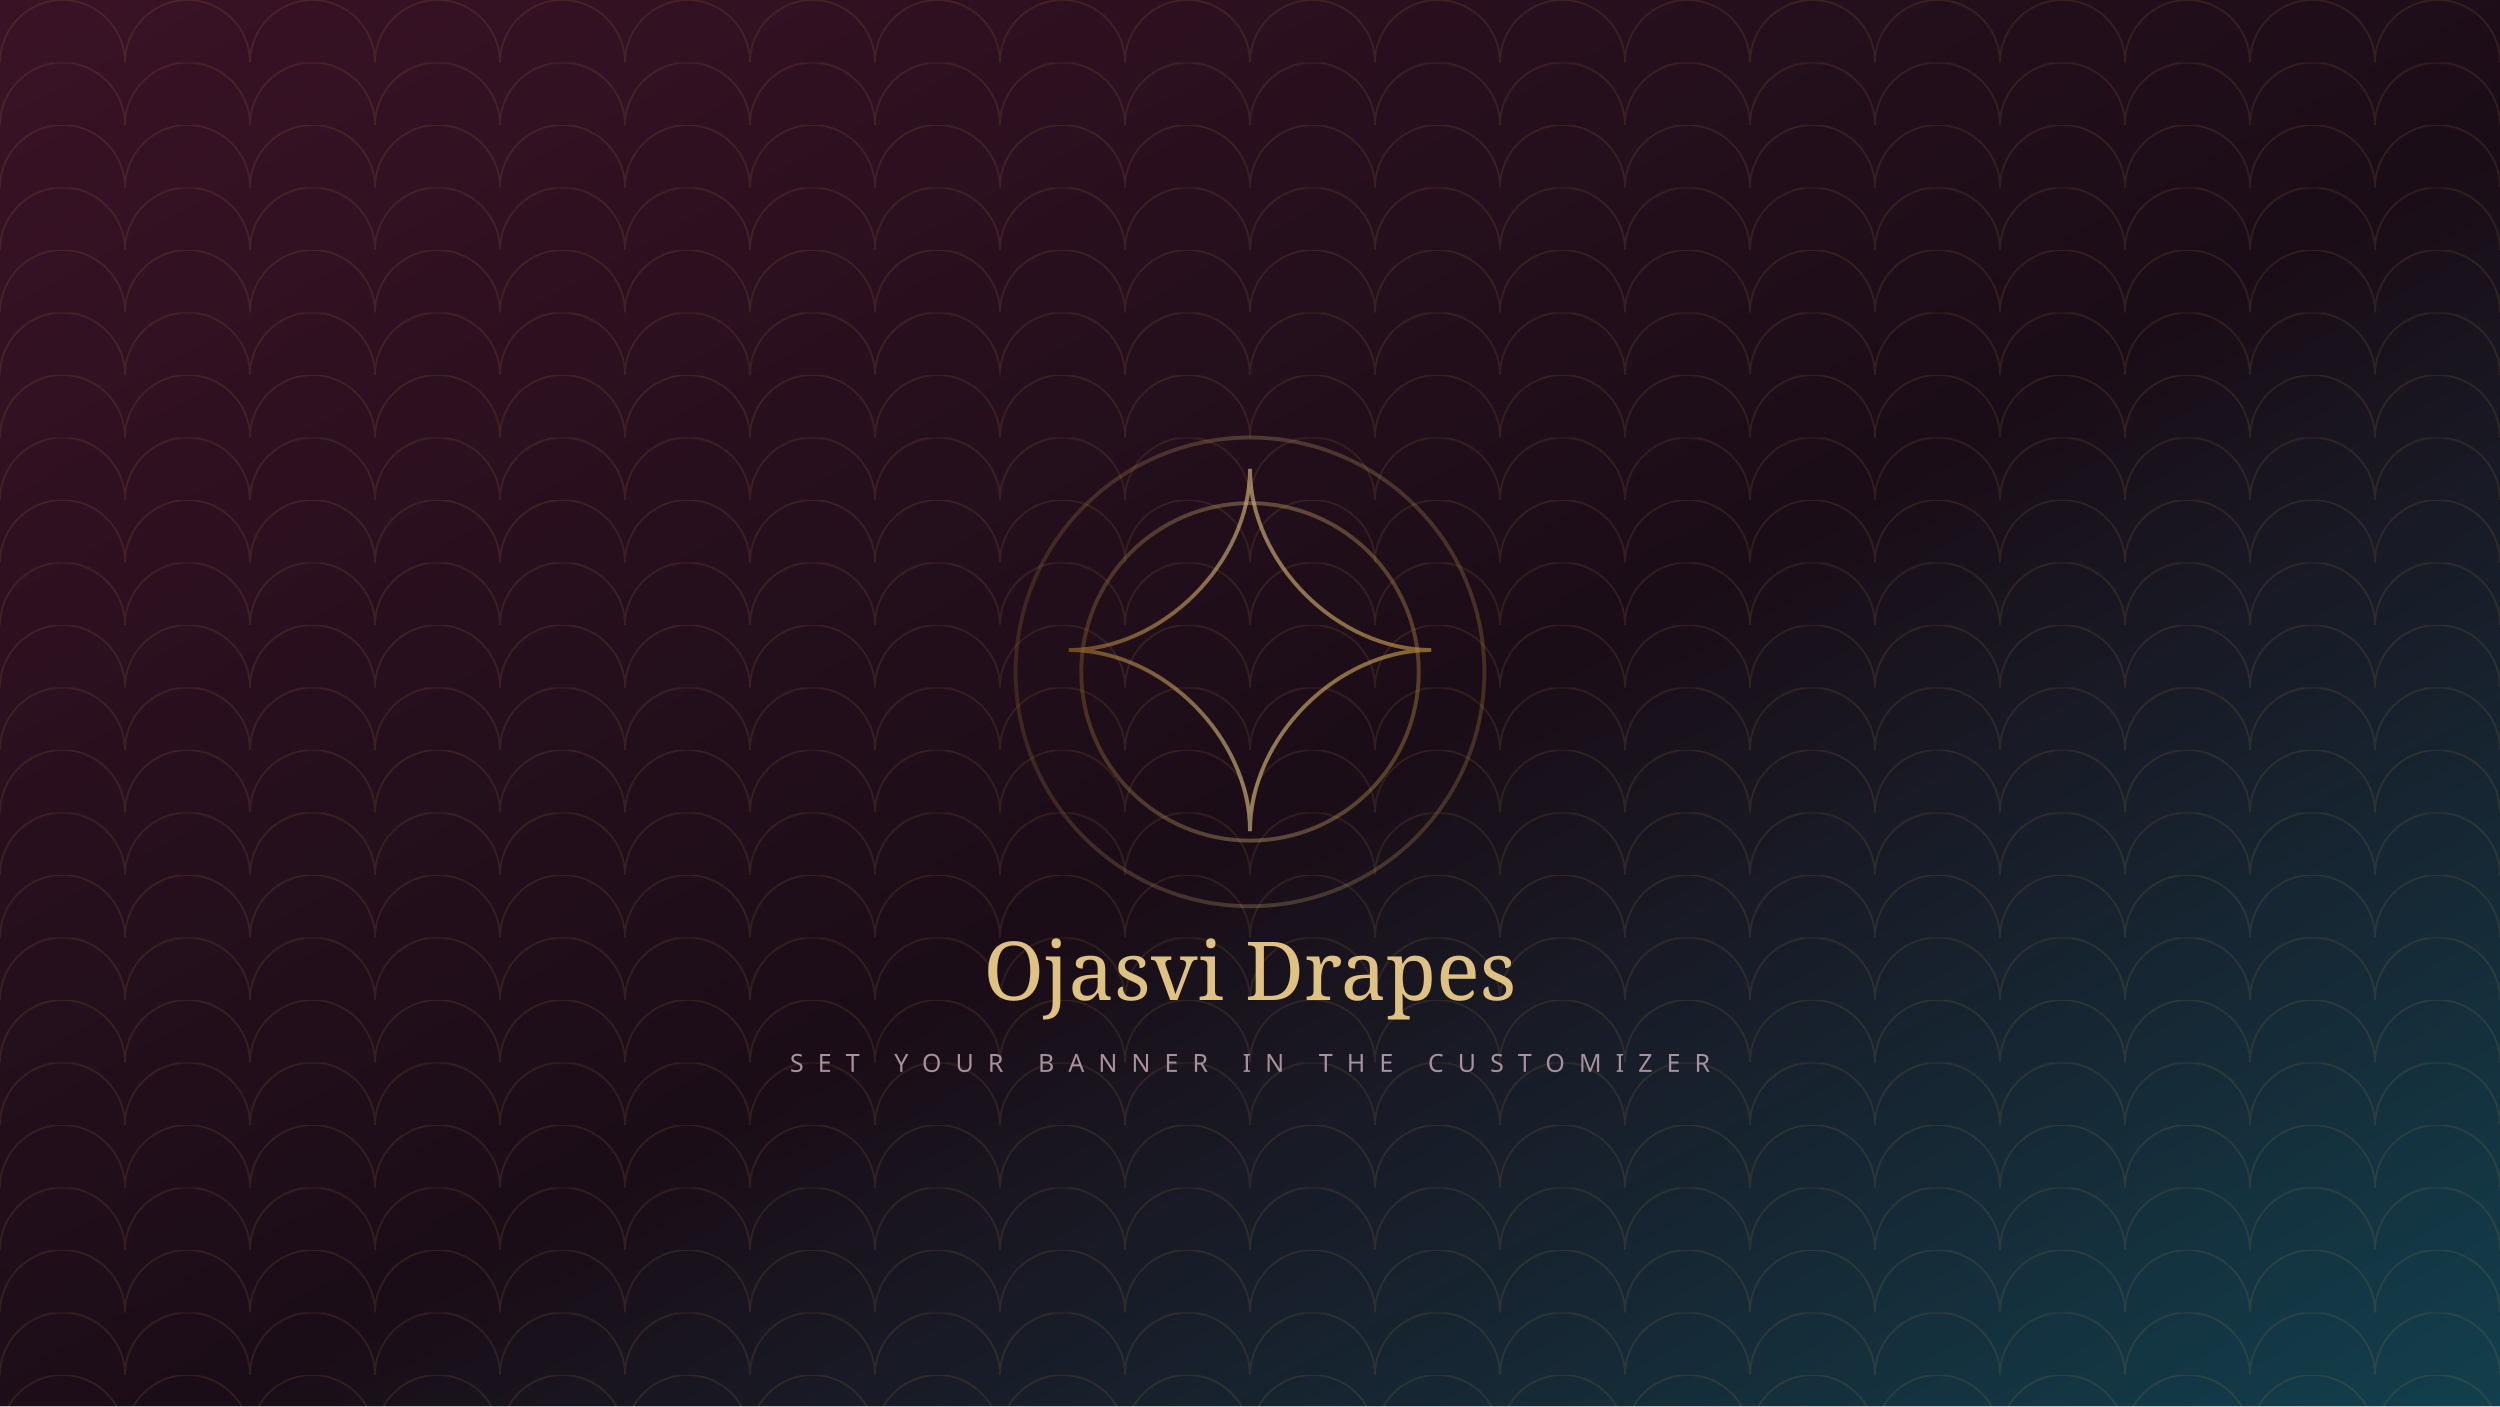
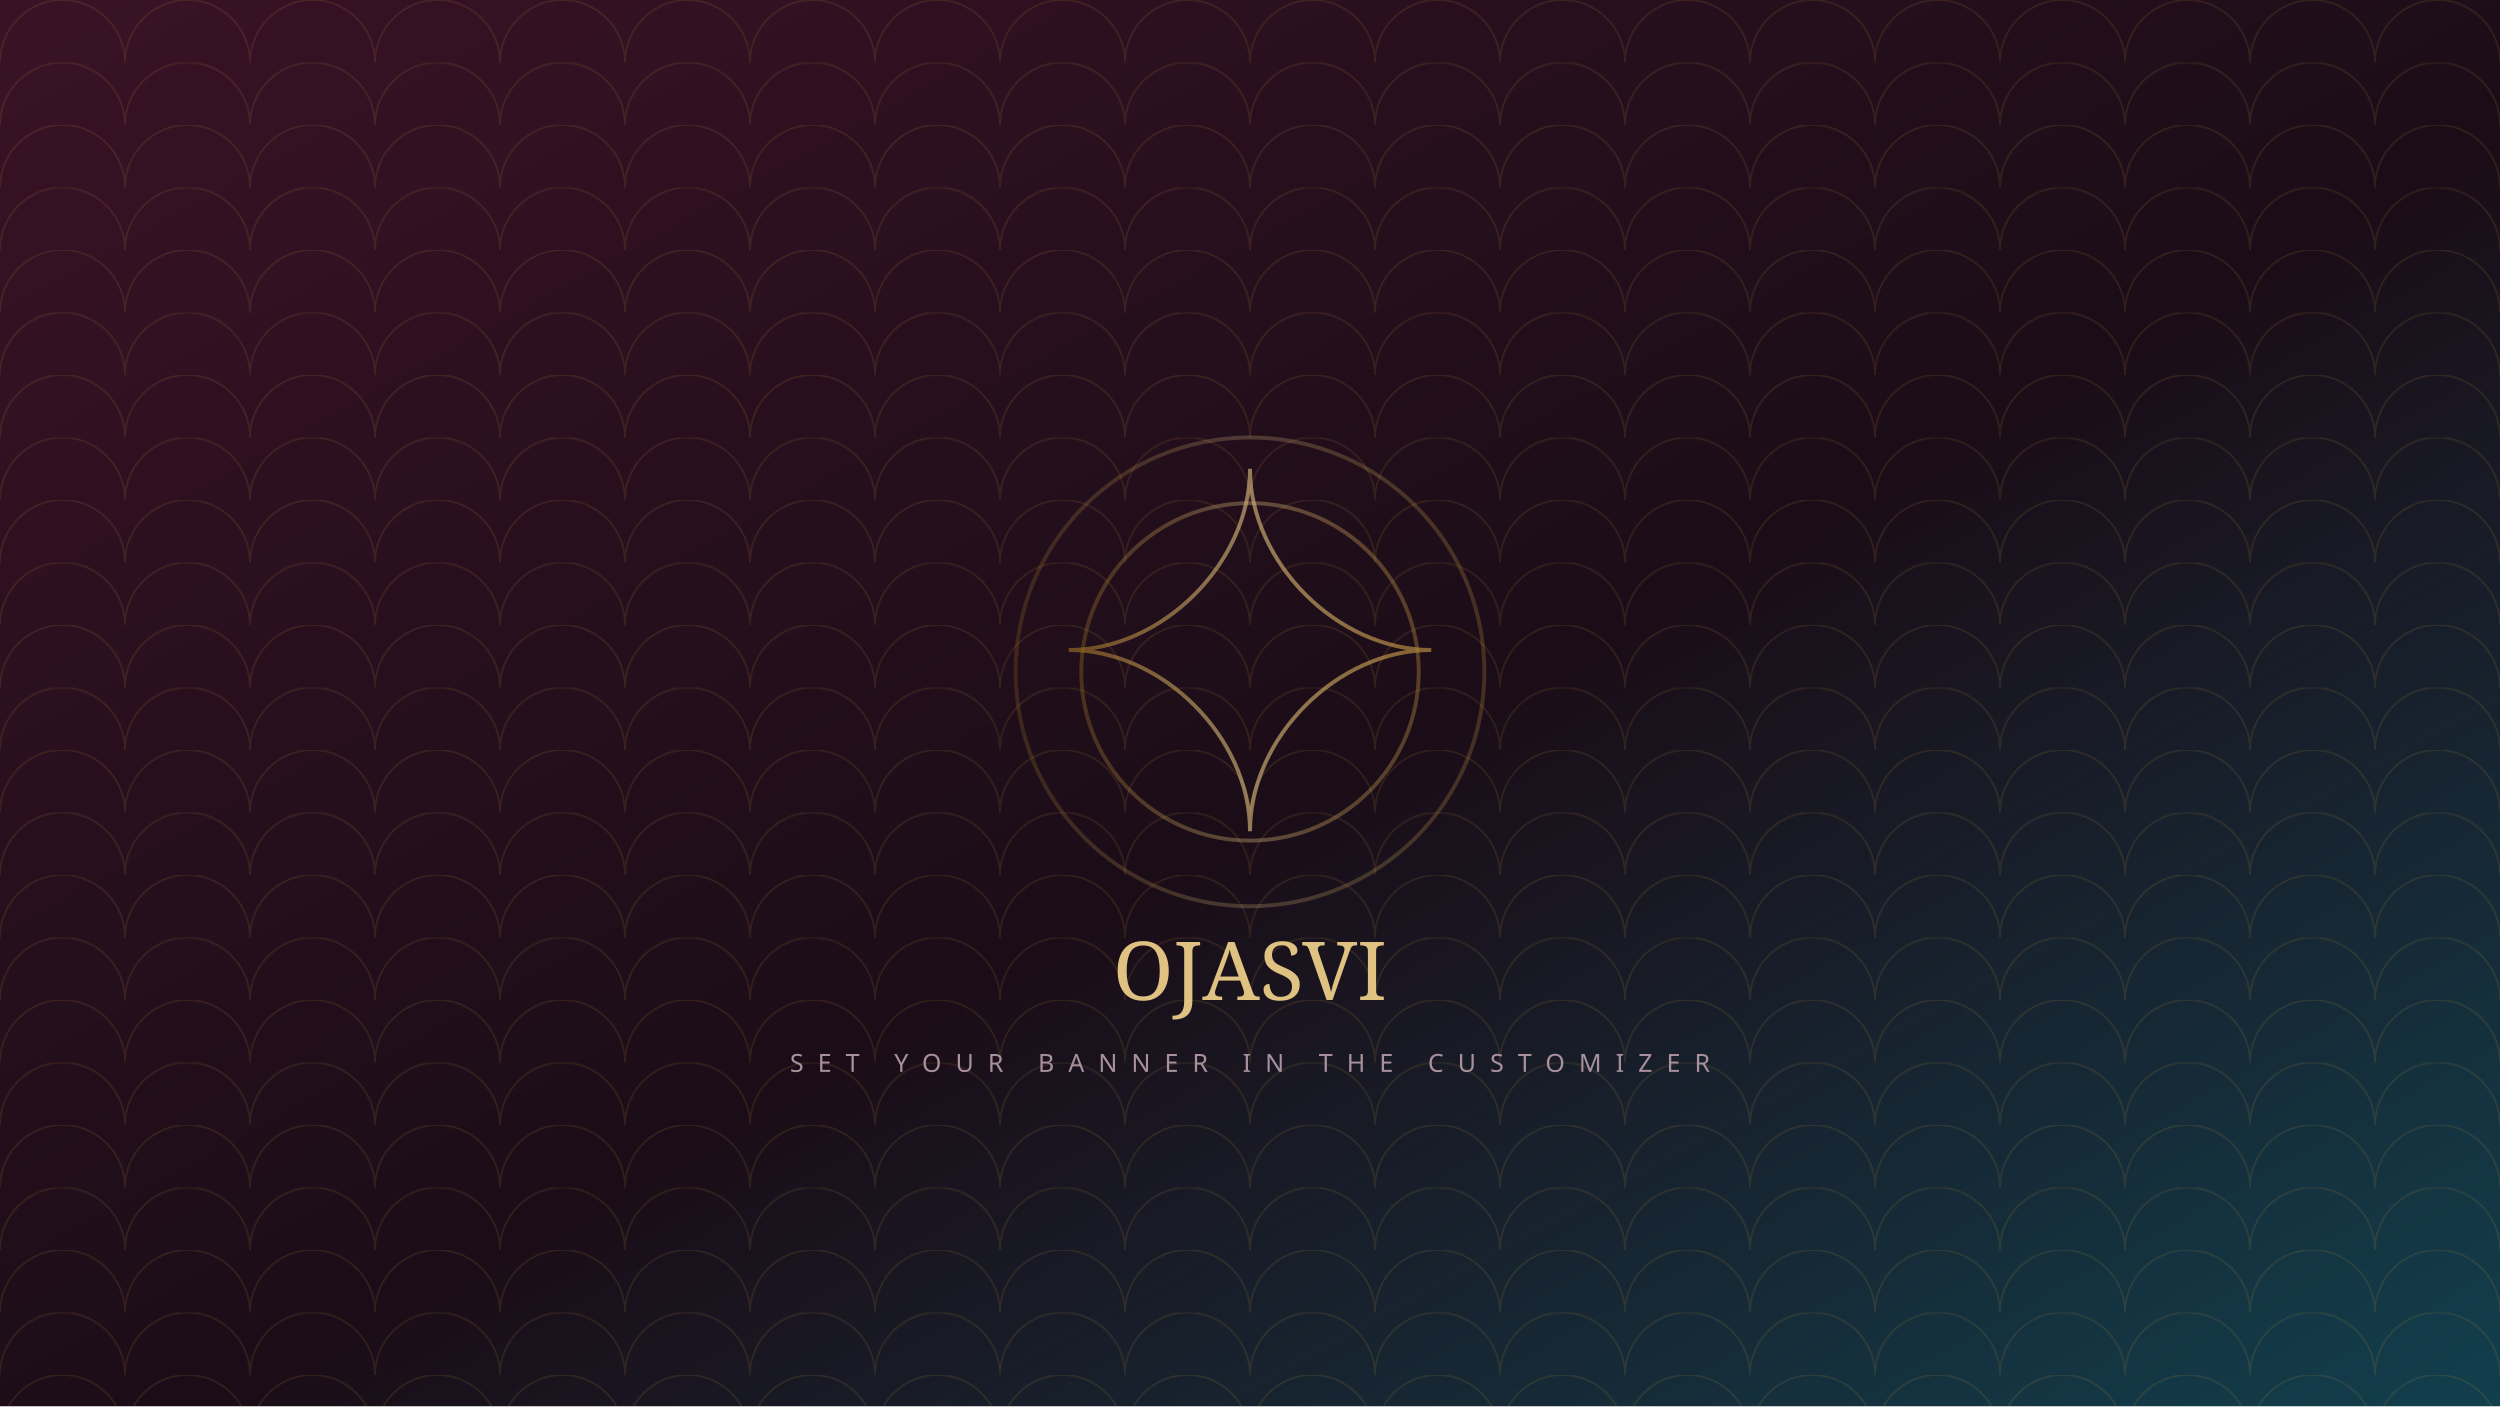
<svg xmlns="http://www.w3.org/2000/svg" viewBox="0 0 1600 900" width="1600" height="900" role="img" aria-label="Banner image coming soon">
  <defs>
    <linearGradient id="bBg" x1="0" y1="0" x2="1" y2="1">
      <stop offset="0" stop-color="#3a1226" />
      <stop offset="0.55" stop-color="#1a0d17" />
      <stop offset="1" stop-color="#123f4d" />
    </linearGradient>
    <linearGradient id="bGold" x1="0" y1="0" x2="1" y2="0">
      <stop offset="0" stop-color="#a97a26" />
      <stop offset="0.5" stop-color="#f0d08a" />
      <stop offset="1" stop-color="#d9a441" />
    </linearGradient>
    <pattern id="bArch" width="80" height="40" patternUnits="userSpaceOnUse">
      <path d="M0 40 C0 18 18 0 40 0 C62 0 80 18 80 40" fill="none" stroke="#d9a441" stroke-opacity="0.12" stroke-width="1.2" />
    </pattern>
  </defs>
  <rect width="1600" height="900" fill="url(#bBg)" />
  <rect width="1600" height="900" fill="url(#bArch)" />
  <g transform="translate(800 430)" fill="none" stroke="url(#bGold)" stroke-width="2.5" opacity="0.8">
    <circle r="150" stroke-opacity="0.28" />
    <circle r="108" stroke-opacity="0.4" />
    <path d="M0-130 C0-70 56-14 116-14 C56-14 0 42 0 102 C0 42 -56-14 -116-14 C-56-14 0-70 0-130Z" stroke-opacity="0.7" />
  </g>
  <text x="800" y="640" text-anchor="middle" font-family="Georgia, serif" font-size="52" fill="#f0d08a" opacity="0.92">
-     Ojasvi Drapes
+     OJASVI
  </text>
  <text x="800" y="686" text-anchor="middle" font-family="system-ui, sans-serif" font-size="16" letter-spacing="9" fill="#a8909c">SET YOUR BANNER IN THE CUSTOMIZER</text>
</svg>
